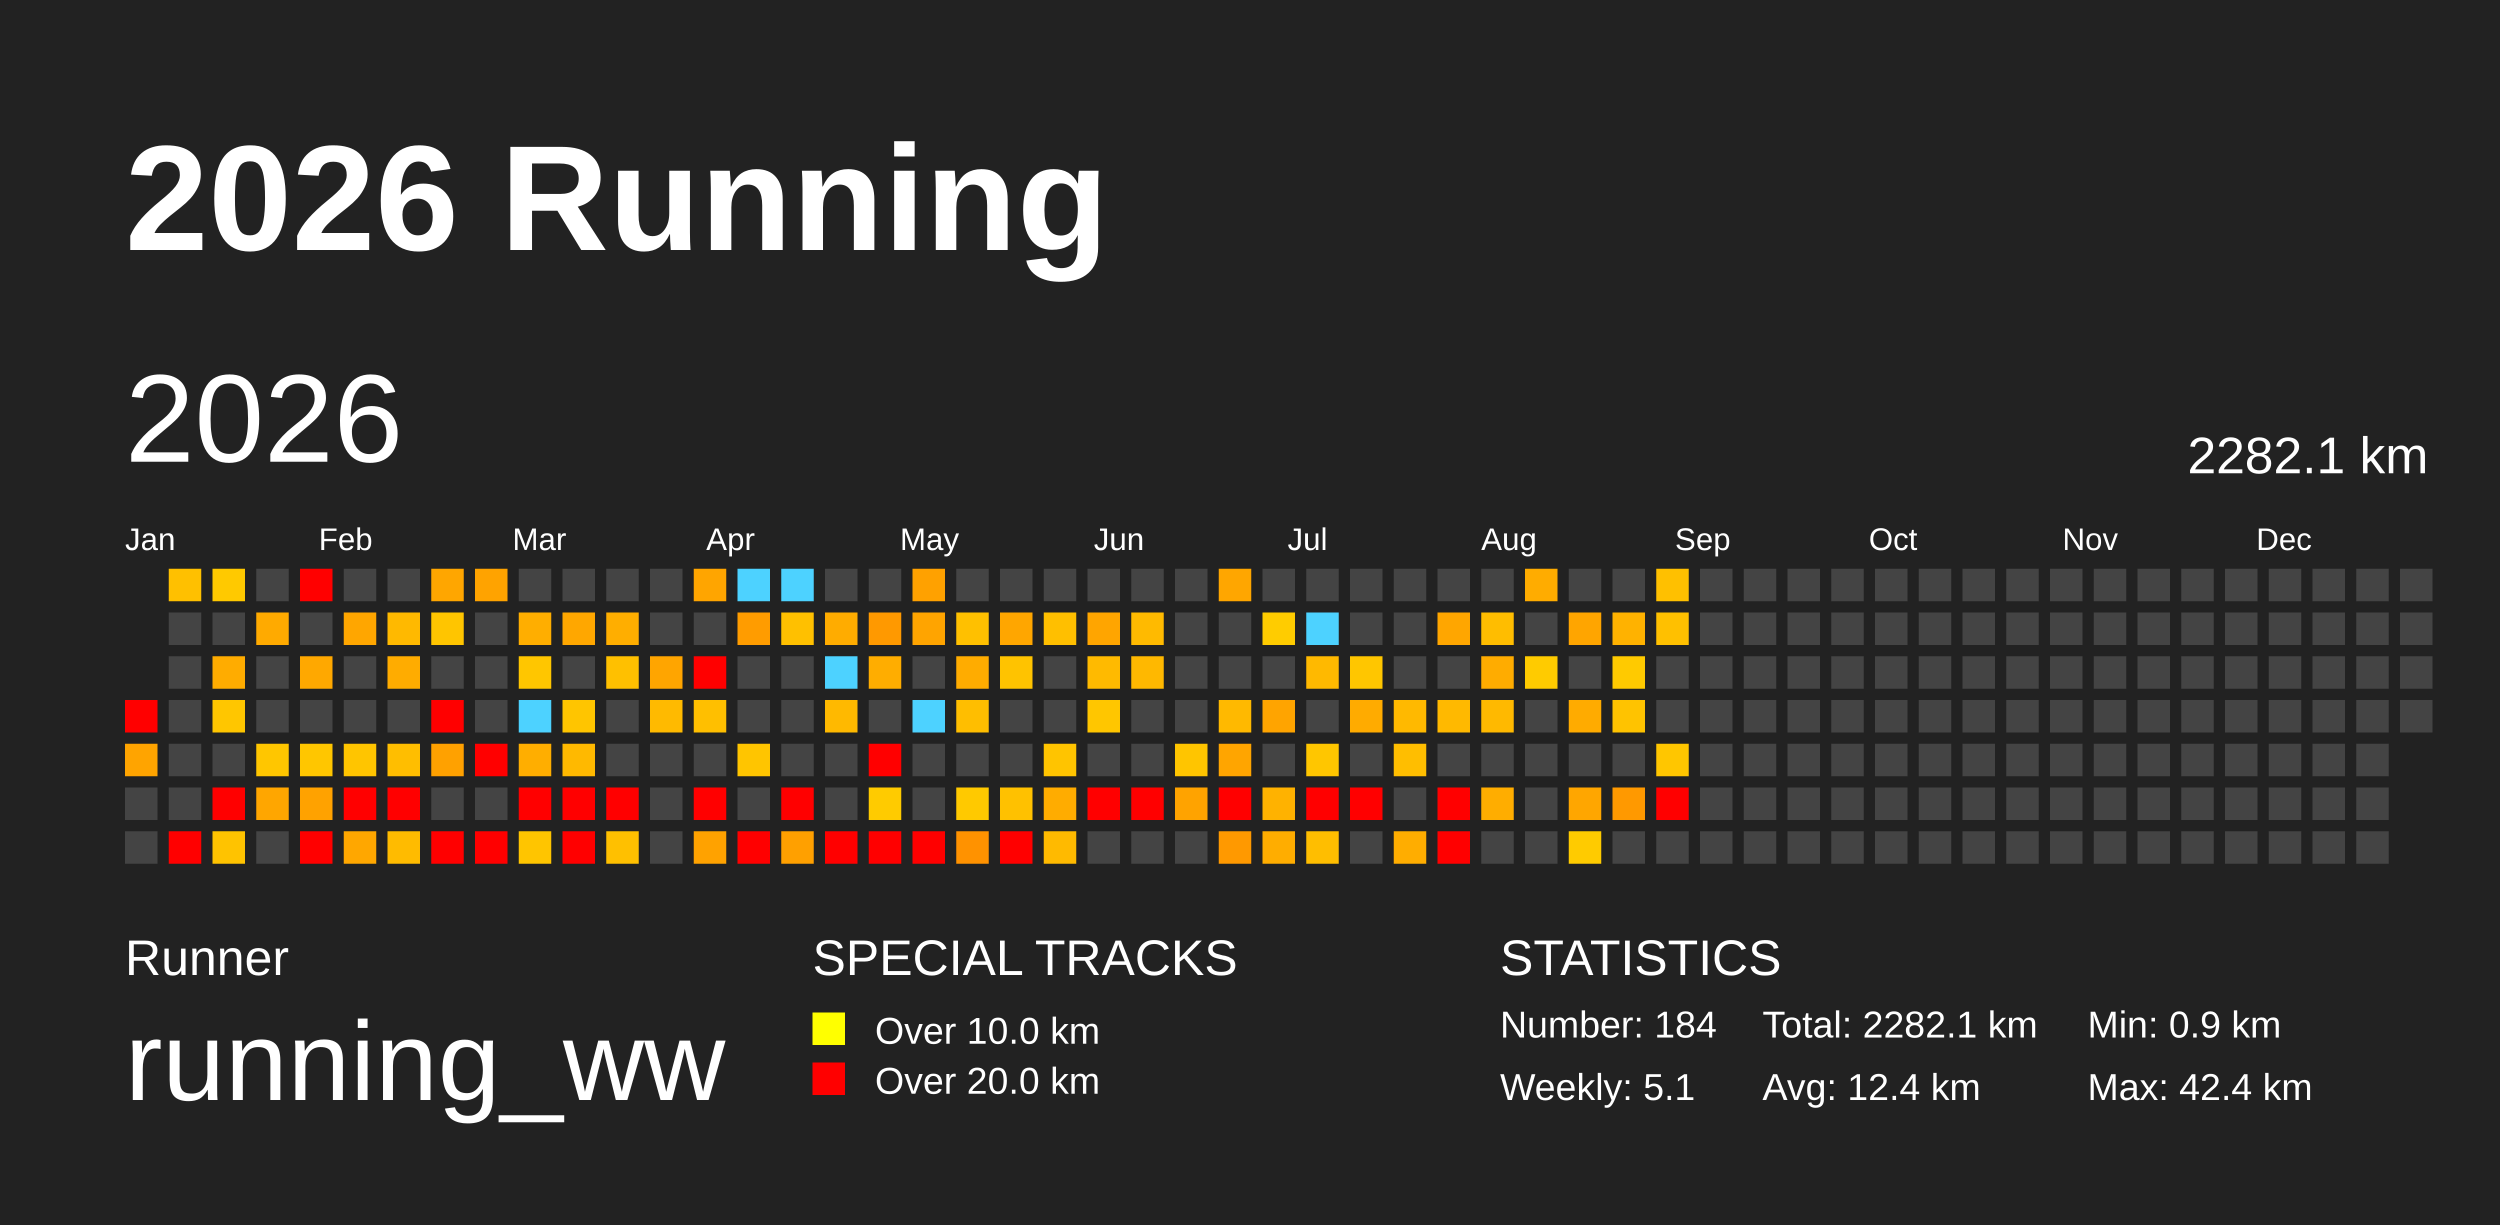
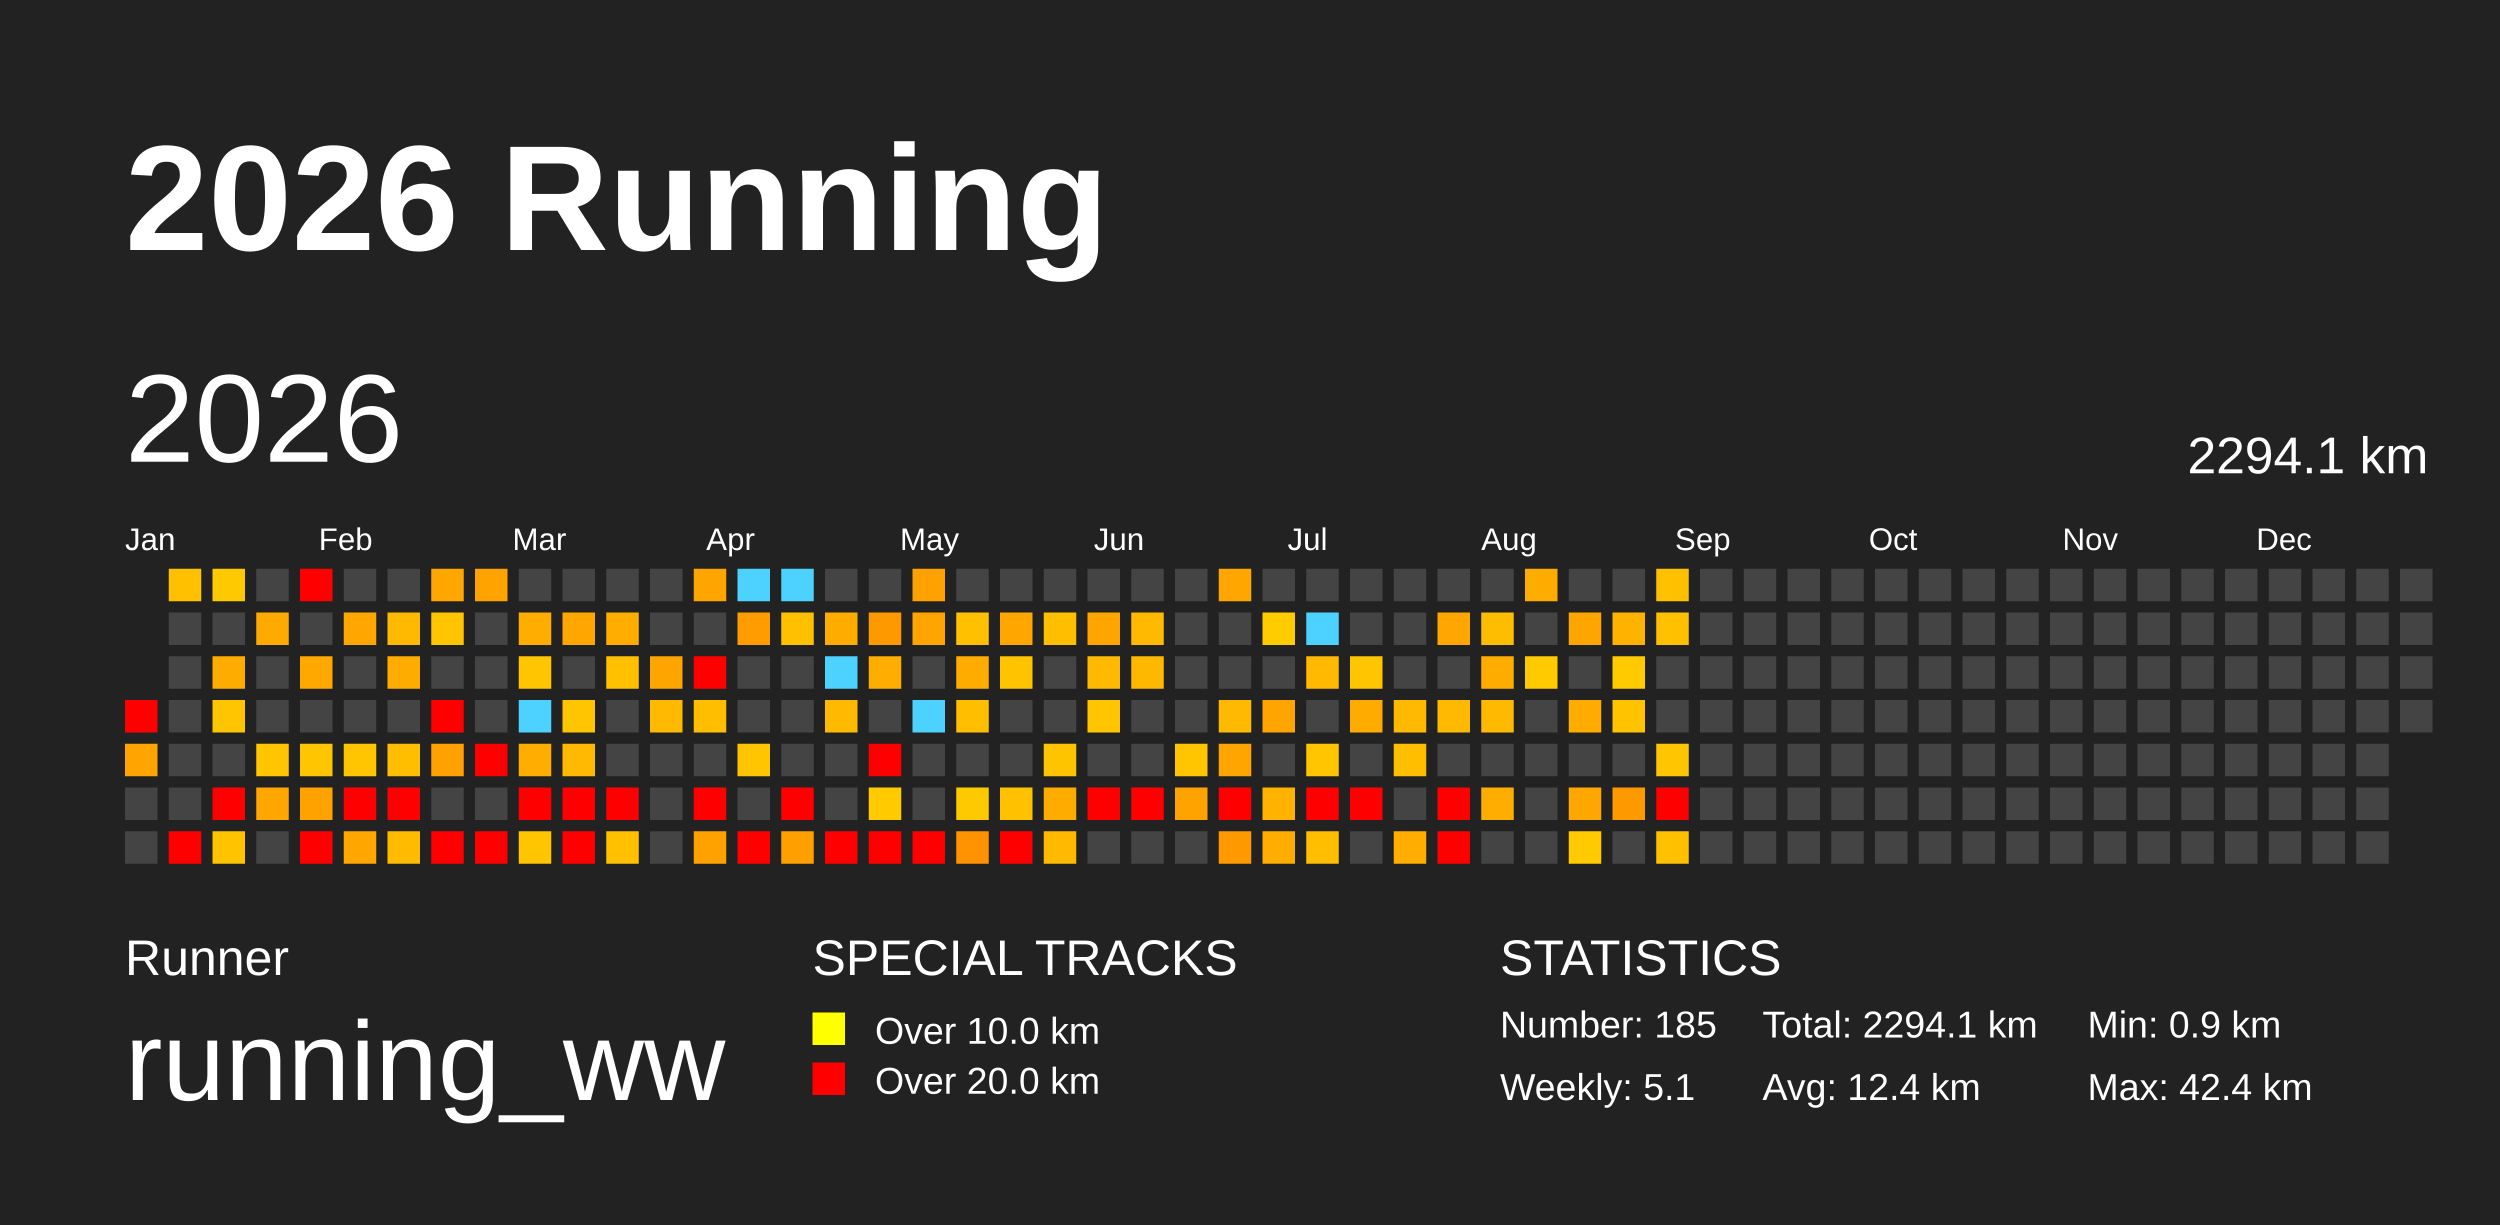
<svg xmlns="http://www.w3.org/2000/svg" baseProfile="full" height="98mm" version="1.1" viewBox="0,0,200,98" width="200mm">
  <defs />
  <rect fill="#222222" height="98" width="200" x="0" y="0" />
  <text fill="#FFFFFF" style="font-size:12px; font-family:Arial; font-weight:bold;" x="10" y="20">2026 Running</text>
  <text fill="#FFFFFF" style="font-size:4px; font-family:Arial" x="10" y="78">Runner</text>
  <text fill="#FFFFFF" style="font-size:9px; font-family:Arial" x="10" y="88">running_ww</text>
  <text fill="#FFFFFF" style="font-size:4px; font-family:Arial" x="65" y="78">SPECIAL TRACKS</text>
  <rect fill="yellow" height="2.6" width="2.6" x="65" y="81" />
  <text fill="#FFFFFF" style="font-size:3px; font-family:Arial" x="70" y="83.5">Over 10.0 km</text>
  <rect fill="red" height="2.6" width="2.6" x="65" y="85" />
  <text fill="#FFFFFF" style="font-size:3px; font-family:Arial" x="70" y="87.5">Over 20.0 km</text>
  <text fill="#FFFFFF" style="font-size:4px; font-family:Arial" x="120" y="78">STATISTICS</text>
-   <text fill="#FFFFFF" style="font-size:3px; font-family:Arial" x="120" y="83">Number: 184</text>
+   <text fill="#FFFFFF" style="font-size:3px; font-family:Arial" x="120" y="83">Number: 185</text>
  <text fill="#FFFFFF" style="font-size:3px; font-family:Arial" x="120" y="88">Weekly: 5.1</text>
-   <text fill="#FFFFFF" style="font-size:3px; font-family:Arial" x="141" y="83">Total: 2282.1 km</text>
+   <text fill="#FFFFFF" style="font-size:3px; font-family:Arial" x="141" y="83">Total: 2294.1 km</text>
  <text fill="#FFFFFF" style="font-size:3px; font-family:Arial" x="141" y="88">Avg: 12.4 km</text>
  <text fill="#FFFFFF" style="font-size:3px; font-family:Arial" x="167" y="83">Min: 0.9 km</text>
  <text fill="#FFFFFF" style="font-size:3px; font-family:Arial" x="167" y="88">Max: 42.4 km</text>
  <text dominant-baseline="hanging" fill="#FFFFFF" style="font-size:10.0px; font-family:Arial;" x="10" y="30">2026</text>
-   <text dominant-baseline="hanging" fill="#FFFFFF" style="font-size:4.125px; font-family:Arial;" x="175" y="35">2282.1 km</text>
+   <text dominant-baseline="hanging" fill="#FFFFFF" style="font-size:4.125px; font-family:Arial;" x="175" y="35">2294.1 km</text>
  <text fill="#FFFFFF" style="font-size:2.5px; font-family:Arial" x="10.0" y="44">Jan</text>
  <text fill="#FFFFFF" style="font-size:2.5px; font-family:Arial" x="25.5" y="44">Feb</text>
  <text fill="#FFFFFF" style="font-size:2.5px; font-family:Arial" x="41.0" y="44">Mar</text>
  <text fill="#FFFFFF" style="font-size:2.5px; font-family:Arial" x="56.5" y="44">Apr</text>
  <text fill="#FFFFFF" style="font-size:2.5px; font-family:Arial" x="72.0" y="44">May</text>
  <text fill="#FFFFFF" style="font-size:2.5px; font-family:Arial" x="87.5" y="44">Jun</text>
  <text fill="#FFFFFF" style="font-size:2.5px; font-family:Arial" x="103.0" y="44">Jul</text>
  <text fill="#FFFFFF" style="font-size:2.5px; font-family:Arial" x="118.5" y="44">Aug</text>
  <text fill="#FFFFFF" style="font-size:2.5px; font-family:Arial" x="134.0" y="44">Sep</text>
  <text fill="#FFFFFF" style="font-size:2.5px; font-family:Arial" x="149.5" y="44">Oct</text>
  <text fill="#FFFFFF" style="font-size:2.5px; font-family:Arial" x="165.0" y="44">Nov</text>
  <text fill="#FFFFFF" style="font-size:2.5px; font-family:Arial" x="180.5" y="44">Dec</text>
  <rect fill="red" height="2.6" width="2.6" x="10.0" y="56.0" />
  <rect fill="#ffa400" height="2.6" width="2.6" x="10.0" y="59.5" />
  <rect fill="#444444" height="2.6" width="2.6" x="10.0" y="63.0" />
  <rect fill="#444444" height="2.6" width="2.6" x="10.0" y="66.5" />
  <rect fill="#ffc000" height="2.6" width="2.6" x="13.5" y="45.5" />
  <rect fill="#444444" height="2.6" width="2.6" x="13.5" y="49.0" />
  <rect fill="#444444" height="2.6" width="2.6" x="13.5" y="52.5" />
  <rect fill="#444444" height="2.6" width="2.6" x="13.5" y="56.0" />
  <rect fill="#444444" height="2.6" width="2.6" x="13.5" y="59.5" />
  <rect fill="#444444" height="2.6" width="2.6" x="13.5" y="63.0" />
  <rect fill="red" height="2.6" width="2.6" x="13.5" y="66.5" />
  <rect fill="#ffc900" height="2.6" width="2.6" x="17.0" y="45.5" />
  <rect fill="#444444" height="2.6" width="2.6" x="17.0" y="49.0" />
  <rect fill="#ffac00" height="2.6" width="2.6" x="17.0" y="52.5" />
  <rect fill="#ffc600" height="2.6" width="2.6" x="17.0" y="56.0" />
  <rect fill="#444444" height="2.6" width="2.6" x="17.0" y="59.5" />
  <rect fill="red" height="2.6" width="2.6" x="17.0" y="63.0" />
  <rect fill="#ffc300" height="2.6" width="2.6" x="17.0" y="66.5" />
  <rect fill="#444444" height="2.6" width="2.6" x="20.5" y="45.5" />
  <rect fill="#ffaa00" height="2.6" width="2.6" x="20.5" y="49.0" />
  <rect fill="#444444" height="2.6" width="2.6" x="20.5" y="52.5" />
  <rect fill="#444444" height="2.6" width="2.6" x="20.5" y="56.0" />
  <rect fill="#ffc600" height="2.6" width="2.6" x="20.5" y="59.5" />
  <rect fill="#ffa600" height="2.6" width="2.6" x="20.5" y="63.0" />
  <rect fill="#444444" height="2.6" width="2.6" x="20.5" y="66.5" />
  <rect fill="red" height="2.6" width="2.6" x="24.0" y="45.5" />
  <rect fill="#444444" height="2.6" width="2.6" x="24.0" y="49.0" />
  <rect fill="#ffa800" height="2.6" width="2.6" x="24.0" y="52.5" />
  <rect fill="#444444" height="2.6" width="2.6" x="24.0" y="56.0" />
  <rect fill="#ffc600" height="2.6" width="2.6" x="24.0" y="59.5" />
  <rect fill="#ffa200" height="2.6" width="2.6" x="24.0" y="63.0" />
  <rect fill="red" height="2.6" width="2.6" x="24.0" y="66.5" />
  <rect fill="#444444" height="2.6" width="2.6" x="27.5" y="45.5" />
  <rect fill="#ffa600" height="2.6" width="2.6" x="27.5" y="49.0" />
  <rect fill="#444444" height="2.6" width="2.6" x="27.5" y="52.5" />
  <rect fill="#444444" height="2.6" width="2.6" x="27.5" y="56.0" />
  <rect fill="#ffc500" height="2.6" width="2.6" x="27.5" y="59.5" />
  <rect fill="red" height="2.6" width="2.6" x="27.5" y="63.0" />
  <rect fill="#ffa700" height="2.6" width="2.6" x="27.5" y="66.5" />
  <rect fill="#444444" height="2.6" width="2.6" x="31.0" y="45.5" />
  <rect fill="#ffb900" height="2.6" width="2.6" x="31.0" y="49.0" />
  <rect fill="#ffac00" height="2.6" width="2.6" x="31.0" y="52.5" />
  <rect fill="#444444" height="2.6" width="2.6" x="31.0" y="56.0" />
  <rect fill="#ffbe00" height="2.6" width="2.6" x="31.0" y="59.5" />
  <rect fill="red" height="2.6" width="2.6" x="31.0" y="63.0" />
  <rect fill="#ffbb00" height="2.6" width="2.6" x="31.0" y="66.5" />
  <rect fill="#ffa600" height="2.6" width="2.6" x="34.5" y="45.5" />
  <rect fill="#ffc500" height="2.6" width="2.6" x="34.5" y="49.0" />
  <rect fill="#444444" height="2.6" width="2.6" x="34.5" y="52.5" />
  <rect fill="red" height="2.6" width="2.6" x="34.5" y="56.0" />
  <rect fill="#ffa100" height="2.6" width="2.6" x="34.5" y="59.5" />
  <rect fill="#444444" height="2.6" width="2.6" x="34.5" y="63.0" />
  <rect fill="red" height="2.6" width="2.6" x="34.5" y="66.5" />
  <rect fill="#ffa300" height="2.6" width="2.6" x="38.0" y="45.5" />
  <rect fill="#444444" height="2.6" width="2.6" x="38.0" y="49.0" />
  <rect fill="#444444" height="2.6" width="2.6" x="38.0" y="52.5" />
  <rect fill="#444444" height="2.6" width="2.6" x="38.0" y="56.0" />
  <rect fill="red" height="2.6" width="2.6" x="38.0" y="59.5" />
  <rect fill="#444444" height="2.6" width="2.6" x="38.0" y="63.0" />
  <rect fill="red" height="2.6" width="2.6" x="38.0" y="66.5" />
  <rect fill="#444444" height="2.6" width="2.6" x="41.5" y="45.5" />
  <rect fill="#ffae00" height="2.6" width="2.6" x="41.5" y="49.0" />
  <rect fill="#ffc600" height="2.6" width="2.6" x="41.5" y="52.5" />
  <rect fill="#4dd2ff" height="2.6" width="2.6" x="41.5" y="56.0" />
  <rect fill="#ffae00" height="2.6" width="2.6" x="41.5" y="59.5" />
  <rect fill="red" height="2.6" width="2.6" x="41.5" y="63.0" />
  <rect fill="#ffc500" height="2.6" width="2.6" x="41.5" y="66.5" />
  <rect fill="#444444" height="2.6" width="2.6" x="45.0" y="45.5" />
  <rect fill="#ffa700" height="2.6" width="2.6" x="45.0" y="49.0" />
  <rect fill="#444444" height="2.6" width="2.6" x="45.0" y="52.5" />
  <rect fill="#ffc500" height="2.6" width="2.6" x="45.0" y="56.0" />
  <rect fill="#ffb900" height="2.6" width="2.6" x="45.0" y="59.5" />
  <rect fill="red" height="2.6" width="2.6" x="45.0" y="63.0" />
  <rect fill="red" height="2.6" width="2.6" x="45.0" y="66.5" />
  <rect fill="#444444" height="2.6" width="2.6" x="48.5" y="45.5" />
  <rect fill="#ffae00" height="2.6" width="2.6" x="48.5" y="49.0" />
  <rect fill="#ffc000" height="2.6" width="2.6" x="48.5" y="52.5" />
  <rect fill="#444444" height="2.6" width="2.6" x="48.5" y="56.0" />
  <rect fill="#444444" height="2.6" width="2.6" x="48.5" y="59.5" />
  <rect fill="red" height="2.6" width="2.6" x="48.5" y="63.0" />
  <rect fill="#ffc000" height="2.6" width="2.6" x="48.5" y="66.5" />
  <rect fill="#444444" height="2.6" width="2.6" x="52.0" y="45.5" />
  <rect fill="#444444" height="2.6" width="2.6" x="52.0" y="49.0" />
  <rect fill="#ffa500" height="2.6" width="2.6" x="52.0" y="52.5" />
  <rect fill="#ffba00" height="2.6" width="2.6" x="52.0" y="56.0" />
  <rect fill="#444444" height="2.6" width="2.6" x="52.0" y="59.5" />
  <rect fill="#444444" height="2.6" width="2.6" x="52.0" y="63.0" />
  <rect fill="#444444" height="2.6" width="2.6" x="52.0" y="66.5" />
  <rect fill="#ffa500" height="2.6" width="2.6" x="55.5" y="45.5" />
  <rect fill="#444444" height="2.6" width="2.6" x="55.5" y="49.0" />
  <rect fill="red" height="2.6" width="2.6" x="55.5" y="52.5" />
  <rect fill="#ffbf00" height="2.6" width="2.6" x="55.5" y="56.0" />
  <rect fill="#444444" height="2.6" width="2.6" x="55.5" y="59.5" />
  <rect fill="red" height="2.6" width="2.6" x="55.5" y="63.0" />
  <rect fill="#ffa200" height="2.6" width="2.6" x="55.5" y="66.5" />
  <rect fill="#4dd2ff" height="2.6" width="2.6" x="59.0" y="45.5" />
  <rect fill="#ff9c00" height="2.6" width="2.6" x="59.0" y="49.0" />
  <rect fill="#444444" height="2.6" width="2.6" x="59.0" y="52.5" />
  <rect fill="#444444" height="2.6" width="2.6" x="59.0" y="56.0" />
  <rect fill="#ffc500" height="2.6" width="2.6" x="59.0" y="59.5" />
  <rect fill="#444444" height="2.6" width="2.6" x="59.0" y="63.0" />
  <rect fill="red" height="2.6" width="2.6" x="59.0" y="66.5" />
  <rect fill="#4dd2ff" height="2.6" width="2.6" x="62.5" y="45.5" />
  <rect fill="#ffc000" height="2.6" width="2.6" x="62.5" y="49.0" />
  <rect fill="#444444" height="2.6" width="2.6" x="62.5" y="52.5" />
  <rect fill="#444444" height="2.6" width="2.6" x="62.5" y="56.0" />
  <rect fill="#444444" height="2.6" width="2.6" x="62.5" y="59.5" />
  <rect fill="red" height="2.6" width="2.6" x="62.5" y="63.0" />
  <rect fill="#ffa000" height="2.6" width="2.6" x="62.5" y="66.5" />
  <rect fill="#444444" height="2.6" width="2.6" x="66.0" y="45.5" />
  <rect fill="#ffac00" height="2.6" width="2.6" x="66.0" y="49.0" />
  <rect fill="#4dd2ff" height="2.6" width="2.6" x="66.0" y="52.5" />
  <rect fill="#ffb900" height="2.6" width="2.6" x="66.0" y="56.0" />
  <rect fill="#444444" height="2.6" width="2.6" x="66.0" y="59.5" />
  <rect fill="#444444" height="2.6" width="2.6" x="66.0" y="63.0" />
  <rect fill="red" height="2.6" width="2.6" x="66.0" y="66.5" />
  <rect fill="#444444" height="2.6" width="2.6" x="69.5" y="45.5" />
  <rect fill="#ff9900" height="2.6" width="2.6" x="69.5" y="49.0" />
  <rect fill="#ffad00" height="2.6" width="2.6" x="69.5" y="52.5" />
  <rect fill="#444444" height="2.6" width="2.6" x="69.5" y="56.0" />
  <rect fill="red" height="2.6" width="2.6" x="69.5" y="59.5" />
  <rect fill="#ffcb00" height="2.6" width="2.6" x="69.5" y="63.0" />
  <rect fill="red" height="2.6" width="2.6" x="69.5" y="66.5" />
  <rect fill="#ffa100" height="2.6" width="2.6" x="73.0" y="45.5" />
  <rect fill="#ffa400" height="2.6" width="2.6" x="73.0" y="49.0" />
  <rect fill="#444444" height="2.6" width="2.6" x="73.0" y="52.5" />
  <rect fill="#4dd2ff" height="2.6" width="2.6" x="73.0" y="56.0" />
  <rect fill="#444444" height="2.6" width="2.6" x="73.0" y="59.5" />
  <rect fill="#444444" height="2.6" width="2.6" x="73.0" y="63.0" />
  <rect fill="red" height="2.6" width="2.6" x="73.0" y="66.5" />
  <rect fill="#444444" height="2.6" width="2.6" x="76.5" y="45.5" />
  <rect fill="#ffc000" height="2.6" width="2.6" x="76.5" y="49.0" />
  <rect fill="#ffac00" height="2.6" width="2.6" x="76.5" y="52.5" />
  <rect fill="#ffbe00" height="2.6" width="2.6" x="76.5" y="56.0" />
  <rect fill="#444444" height="2.6" width="2.6" x="76.5" y="59.5" />
  <rect fill="#ffc900" height="2.6" width="2.6" x="76.5" y="63.0" />
  <rect fill="#ff9200" height="2.6" width="2.6" x="76.5" y="66.5" />
  <rect fill="#444444" height="2.6" width="2.6" x="80.0" y="45.5" />
  <rect fill="#ffa600" height="2.6" width="2.6" x="80.0" y="49.0" />
  <rect fill="#ffc300" height="2.6" width="2.6" x="80.0" y="52.5" />
  <rect fill="#444444" height="2.6" width="2.6" x="80.0" y="56.0" />
  <rect fill="#444444" height="2.6" width="2.6" x="80.0" y="59.5" />
  <rect fill="#ffc100" height="2.6" width="2.6" x="80.0" y="63.0" />
  <rect fill="red" height="2.6" width="2.6" x="80.0" y="66.5" />
  <rect fill="#444444" height="2.6" width="2.6" x="83.5" y="45.5" />
  <rect fill="#ffbf00" height="2.6" width="2.6" x="83.5" y="49.0" />
  <rect fill="#444444" height="2.6" width="2.6" x="83.5" y="52.5" />
  <rect fill="#444444" height="2.6" width="2.6" x="83.5" y="56.0" />
  <rect fill="#ffc400" height="2.6" width="2.6" x="83.5" y="59.5" />
  <rect fill="#ffac00" height="2.6" width="2.6" x="83.5" y="63.0" />
  <rect fill="#ffba00" height="2.6" width="2.6" x="83.5" y="66.5" />
  <rect fill="#444444" height="2.6" width="2.6" x="87.0" y="45.5" />
  <rect fill="#ffa500" height="2.6" width="2.6" x="87.0" y="49.0" />
  <rect fill="#ffba00" height="2.6" width="2.6" x="87.0" y="52.5" />
  <rect fill="#ffc600" height="2.6" width="2.6" x="87.0" y="56.0" />
  <rect fill="#444444" height="2.6" width="2.6" x="87.0" y="59.5" />
  <rect fill="red" height="2.6" width="2.6" x="87.0" y="63.0" />
  <rect fill="#444444" height="2.6" width="2.6" x="87.0" y="66.5" />
  <rect fill="#444444" height="2.6" width="2.6" x="90.5" y="45.5" />
  <rect fill="#ffba00" height="2.6" width="2.6" x="90.5" y="49.0" />
  <rect fill="#ffb800" height="2.6" width="2.6" x="90.5" y="52.5" />
  <rect fill="#444444" height="2.6" width="2.6" x="90.5" y="56.0" />
  <rect fill="#444444" height="2.6" width="2.6" x="90.5" y="59.5" />
  <rect fill="red" height="2.6" width="2.6" x="90.5" y="63.0" />
  <rect fill="#444444" height="2.6" width="2.6" x="90.5" y="66.5" />
  <rect fill="#444444" height="2.6" width="2.6" x="94.0" y="45.5" />
  <rect fill="#444444" height="2.6" width="2.6" x="94.0" y="49.0" />
  <rect fill="#444444" height="2.6" width="2.6" x="94.0" y="52.5" />
  <rect fill="#444444" height="2.6" width="2.6" x="94.0" y="56.0" />
  <rect fill="#ffc500" height="2.6" width="2.6" x="94.0" y="59.5" />
  <rect fill="#ffa300" height="2.6" width="2.6" x="94.0" y="63.0" />
  <rect fill="#444444" height="2.6" width="2.6" x="94.0" y="66.5" />
  <rect fill="#ffa600" height="2.6" width="2.6" x="97.5" y="45.5" />
  <rect fill="#444444" height="2.6" width="2.6" x="97.5" y="49.0" />
  <rect fill="#444444" height="2.6" width="2.6" x="97.5" y="52.5" />
  <rect fill="#ffb900" height="2.6" width="2.6" x="97.5" y="56.0" />
  <rect fill="#ffa500" height="2.6" width="2.6" x="97.5" y="59.5" />
  <rect fill="red" height="2.6" width="2.6" x="97.5" y="63.0" />
  <rect fill="#ff9900" height="2.6" width="2.6" x="97.5" y="66.5" />
  <rect fill="#444444" height="2.6" width="2.6" x="101.0" y="45.5" />
  <rect fill="#ffcc00" height="2.6" width="2.6" x="101.0" y="49.0" />
  <rect fill="#444444" height="2.6" width="2.6" x="101.0" y="52.5" />
  <rect fill="#ffa400" height="2.6" width="2.6" x="101.0" y="56.0" />
  <rect fill="#444444" height="2.6" width="2.6" x="101.0" y="59.5" />
  <rect fill="#ffb200" height="2.6" width="2.6" x="101.0" y="63.0" />
  <rect fill="#ffad00" height="2.6" width="2.6" x="101.0" y="66.5" />
  <rect fill="#444444" height="2.6" width="2.6" x="104.5" y="45.5" />
  <rect fill="#4dd2ff" height="2.6" width="2.6" x="104.5" y="49.0" />
  <rect fill="#ffb900" height="2.6" width="2.6" x="104.5" y="52.5" />
  <rect fill="#444444" height="2.6" width="2.6" x="104.5" y="56.0" />
  <rect fill="#ffc600" height="2.6" width="2.6" x="104.5" y="59.5" />
  <rect fill="red" height="2.6" width="2.6" x="104.5" y="63.0" />
  <rect fill="#ffbe00" height="2.6" width="2.6" x="104.5" y="66.5" />
  <rect fill="#444444" height="2.6" width="2.6" x="108.0" y="45.5" />
  <rect fill="#444444" height="2.6" width="2.6" x="108.0" y="49.0" />
  <rect fill="#ffc600" height="2.6" width="2.6" x="108.0" y="52.5" />
  <rect fill="#ffab00" height="2.6" width="2.6" x="108.0" y="56.0" />
  <rect fill="#444444" height="2.6" width="2.6" x="108.0" y="59.5" />
  <rect fill="red" height="2.6" width="2.6" x="108.0" y="63.0" />
  <rect fill="#444444" height="2.6" width="2.6" x="108.0" y="66.5" />
  <rect fill="#444444" height="2.6" width="2.6" x="111.5" y="45.5" />
  <rect fill="#444444" height="2.6" width="2.6" x="111.5" y="49.0" />
  <rect fill="#444444" height="2.6" width="2.6" x="111.5" y="52.5" />
  <rect fill="#ffb900" height="2.6" width="2.6" x="111.5" y="56.0" />
  <rect fill="#ffbe00" height="2.6" width="2.6" x="111.5" y="59.5" />
  <rect fill="#444444" height="2.6" width="2.6" x="111.5" y="63.0" />
  <rect fill="#ffad00" height="2.6" width="2.6" x="111.5" y="66.5" />
  <rect fill="#444444" height="2.6" width="2.6" x="115.0" y="45.5" />
  <rect fill="#ffa600" height="2.6" width="2.6" x="115.0" y="49.0" />
  <rect fill="#444444" height="2.6" width="2.6" x="115.0" y="52.5" />
  <rect fill="#ffb900" height="2.6" width="2.6" x="115.0" y="56.0" />
  <rect fill="#444444" height="2.6" width="2.6" x="115.0" y="59.5" />
  <rect fill="red" height="2.6" width="2.6" x="115.0" y="63.0" />
  <rect fill="red" height="2.6" width="2.6" x="115.0" y="66.5" />
  <rect fill="#444444" height="2.6" width="2.6" x="118.5" y="45.5" />
  <rect fill="#ffbd00" height="2.6" width="2.6" x="118.5" y="49.0" />
  <rect fill="#ffac00" height="2.6" width="2.6" x="118.5" y="52.5" />
  <rect fill="#ffb900" height="2.6" width="2.6" x="118.5" y="56.0" />
  <rect fill="#444444" height="2.6" width="2.6" x="118.5" y="59.5" />
  <rect fill="#ffad00" height="2.6" width="2.6" x="118.5" y="63.0" />
  <rect fill="#444444" height="2.6" width="2.6" x="118.5" y="66.5" />
  <rect fill="#ffac00" height="2.6" width="2.6" x="122.0" y="45.5" />
  <rect fill="#444444" height="2.6" width="2.6" x="122.0" y="49.0" />
  <rect fill="#ffcb00" height="2.6" width="2.6" x="122.0" y="52.5" />
  <rect fill="#444444" height="2.6" width="2.6" x="122.0" y="56.0" />
  <rect fill="#444444" height="2.6" width="2.6" x="122.0" y="59.5" />
  <rect fill="#444444" height="2.6" width="2.6" x="122.0" y="63.0" />
  <rect fill="#444444" height="2.6" width="2.6" x="122.0" y="66.5" />
  <rect fill="#444444" height="2.6" width="2.6" x="125.5" y="45.5" />
  <rect fill="#ffa500" height="2.6" width="2.6" x="125.5" y="49.0" />
  <rect fill="#444444" height="2.6" width="2.6" x="125.5" y="52.5" />
  <rect fill="#ffab00" height="2.6" width="2.6" x="125.5" y="56.0" />
  <rect fill="#444444" height="2.6" width="2.6" x="125.5" y="59.5" />
  <rect fill="#ffa600" height="2.6" width="2.6" x="125.5" y="63.0" />
  <rect fill="#ffcb00" height="2.6" width="2.6" x="125.5" y="66.5" />
  <rect fill="#444444" height="2.6" width="2.6" x="129.0" y="45.5" />
  <rect fill="#ffb200" height="2.6" width="2.6" x="129.0" y="49.0" />
  <rect fill="#ffca00" height="2.6" width="2.6" x="129.0" y="52.5" />
  <rect fill="#ffc300" height="2.6" width="2.6" x="129.0" y="56.0" />
  <rect fill="#444444" height="2.6" width="2.6" x="129.0" y="59.5" />
  <rect fill="#ff9900" height="2.6" width="2.6" x="129.0" y="63.0" />
  <rect fill="#444444" height="2.6" width="2.6" x="129.0" y="66.5" />
  <rect fill="#ffc000" height="2.6" width="2.6" x="132.5" y="45.5" />
  <rect fill="#ffc000" height="2.6" width="2.6" x="132.5" y="49.0" />
  <rect fill="#444444" height="2.6" width="2.6" x="132.5" y="52.5" />
  <rect fill="#444444" height="2.6" width="2.6" x="132.5" y="56.0" />
  <rect fill="#ffc600" height="2.6" width="2.6" x="132.5" y="59.5" />
  <rect fill="red" height="2.6" width="2.6" x="132.5" y="63.0" />
-   <rect fill="#444444" height="2.6" width="2.6" x="132.5" y="66.5" />
+   <rect fill="#ffc000" height="2.6" width="2.6" x="132.5" y="66.5" />
  <rect fill="#444444" height="2.6" width="2.6" x="136.0" y="45.5" />
  <rect fill="#444444" height="2.6" width="2.6" x="136.0" y="49.0" />
  <rect fill="#444444" height="2.6" width="2.6" x="136.0" y="52.5" />
  <rect fill="#444444" height="2.6" width="2.6" x="136.0" y="56.0" />
  <rect fill="#444444" height="2.6" width="2.6" x="136.0" y="59.5" />
  <rect fill="#444444" height="2.6" width="2.6" x="136.0" y="63.0" />
  <rect fill="#444444" height="2.6" width="2.6" x="136.0" y="66.5" />
  <rect fill="#444444" height="2.6" width="2.6" x="139.5" y="45.5" />
  <rect fill="#444444" height="2.6" width="2.6" x="139.5" y="49.0" />
  <rect fill="#444444" height="2.6" width="2.6" x="139.5" y="52.5" />
  <rect fill="#444444" height="2.6" width="2.6" x="139.5" y="56.0" />
  <rect fill="#444444" height="2.6" width="2.6" x="139.5" y="59.5" />
  <rect fill="#444444" height="2.6" width="2.6" x="139.5" y="63.0" />
  <rect fill="#444444" height="2.6" width="2.6" x="139.5" y="66.5" />
  <rect fill="#444444" height="2.6" width="2.6" x="143.0" y="45.5" />
  <rect fill="#444444" height="2.6" width="2.6" x="143.0" y="49.0" />
  <rect fill="#444444" height="2.6" width="2.6" x="143.0" y="52.5" />
  <rect fill="#444444" height="2.6" width="2.6" x="143.0" y="56.0" />
  <rect fill="#444444" height="2.6" width="2.6" x="143.0" y="59.5" />
  <rect fill="#444444" height="2.6" width="2.6" x="143.0" y="63.0" />
  <rect fill="#444444" height="2.6" width="2.6" x="143.0" y="66.5" />
  <rect fill="#444444" height="2.6" width="2.6" x="146.5" y="45.5" />
  <rect fill="#444444" height="2.6" width="2.6" x="146.5" y="49.0" />
  <rect fill="#444444" height="2.6" width="2.6" x="146.5" y="52.5" />
  <rect fill="#444444" height="2.6" width="2.6" x="146.5" y="56.0" />
  <rect fill="#444444" height="2.6" width="2.6" x="146.5" y="59.5" />
  <rect fill="#444444" height="2.6" width="2.6" x="146.5" y="63.0" />
  <rect fill="#444444" height="2.6" width="2.6" x="146.5" y="66.5" />
  <rect fill="#444444" height="2.6" width="2.6" x="150.0" y="45.5" />
  <rect fill="#444444" height="2.6" width="2.6" x="150.0" y="49.0" />
  <rect fill="#444444" height="2.6" width="2.6" x="150.0" y="52.5" />
  <rect fill="#444444" height="2.6" width="2.6" x="150.0" y="56.0" />
  <rect fill="#444444" height="2.6" width="2.6" x="150.0" y="59.5" />
  <rect fill="#444444" height="2.6" width="2.6" x="150.0" y="63.0" />
  <rect fill="#444444" height="2.6" width="2.6" x="150.0" y="66.5" />
  <rect fill="#444444" height="2.6" width="2.6" x="153.5" y="45.5" />
  <rect fill="#444444" height="2.6" width="2.6" x="153.5" y="49.0" />
  <rect fill="#444444" height="2.6" width="2.6" x="153.5" y="52.5" />
  <rect fill="#444444" height="2.6" width="2.6" x="153.5" y="56.0" />
  <rect fill="#444444" height="2.6" width="2.6" x="153.5" y="59.5" />
  <rect fill="#444444" height="2.6" width="2.6" x="153.5" y="63.0" />
  <rect fill="#444444" height="2.6" width="2.6" x="153.5" y="66.5" />
  <rect fill="#444444" height="2.6" width="2.6" x="157.0" y="45.5" />
  <rect fill="#444444" height="2.6" width="2.6" x="157.0" y="49.0" />
  <rect fill="#444444" height="2.6" width="2.6" x="157.0" y="52.5" />
  <rect fill="#444444" height="2.6" width="2.6" x="157.0" y="56.0" />
  <rect fill="#444444" height="2.6" width="2.6" x="157.0" y="59.5" />
  <rect fill="#444444" height="2.6" width="2.6" x="157.0" y="63.0" />
  <rect fill="#444444" height="2.6" width="2.6" x="157.0" y="66.5" />
  <rect fill="#444444" height="2.6" width="2.6" x="160.5" y="45.5" />
  <rect fill="#444444" height="2.6" width="2.6" x="160.5" y="49.0" />
  <rect fill="#444444" height="2.6" width="2.6" x="160.5" y="52.5" />
  <rect fill="#444444" height="2.6" width="2.6" x="160.5" y="56.0" />
  <rect fill="#444444" height="2.6" width="2.6" x="160.5" y="59.5" />
  <rect fill="#444444" height="2.6" width="2.6" x="160.5" y="63.0" />
  <rect fill="#444444" height="2.6" width="2.6" x="160.5" y="66.5" />
  <rect fill="#444444" height="2.6" width="2.6" x="164.0" y="45.5" />
  <rect fill="#444444" height="2.6" width="2.6" x="164.0" y="49.0" />
  <rect fill="#444444" height="2.6" width="2.6" x="164.0" y="52.5" />
  <rect fill="#444444" height="2.6" width="2.6" x="164.0" y="56.0" />
  <rect fill="#444444" height="2.6" width="2.6" x="164.0" y="59.5" />
  <rect fill="#444444" height="2.6" width="2.6" x="164.0" y="63.0" />
  <rect fill="#444444" height="2.6" width="2.6" x="164.0" y="66.5" />
  <rect fill="#444444" height="2.6" width="2.6" x="167.5" y="45.5" />
  <rect fill="#444444" height="2.6" width="2.6" x="167.5" y="49.0" />
  <rect fill="#444444" height="2.6" width="2.6" x="167.5" y="52.5" />
  <rect fill="#444444" height="2.6" width="2.6" x="167.5" y="56.0" />
  <rect fill="#444444" height="2.6" width="2.6" x="167.5" y="59.5" />
  <rect fill="#444444" height="2.6" width="2.6" x="167.5" y="63.0" />
  <rect fill="#444444" height="2.6" width="2.6" x="167.5" y="66.5" />
  <rect fill="#444444" height="2.6" width="2.6" x="171.0" y="45.5" />
  <rect fill="#444444" height="2.6" width="2.6" x="171.0" y="49.0" />
  <rect fill="#444444" height="2.6" width="2.6" x="171.0" y="52.5" />
  <rect fill="#444444" height="2.6" width="2.6" x="171.0" y="56.0" />
  <rect fill="#444444" height="2.6" width="2.6" x="171.0" y="59.5" />
  <rect fill="#444444" height="2.6" width="2.6" x="171.0" y="63.0" />
  <rect fill="#444444" height="2.6" width="2.6" x="171.0" y="66.5" />
  <rect fill="#444444" height="2.6" width="2.6" x="174.5" y="45.5" />
  <rect fill="#444444" height="2.6" width="2.6" x="174.5" y="49.0" />
  <rect fill="#444444" height="2.6" width="2.6" x="174.5" y="52.5" />
  <rect fill="#444444" height="2.6" width="2.6" x="174.5" y="56.0" />
  <rect fill="#444444" height="2.6" width="2.6" x="174.5" y="59.5" />
  <rect fill="#444444" height="2.6" width="2.6" x="174.5" y="63.0" />
  <rect fill="#444444" height="2.6" width="2.6" x="174.5" y="66.5" />
  <rect fill="#444444" height="2.6" width="2.6" x="178.0" y="45.5" />
  <rect fill="#444444" height="2.6" width="2.6" x="178.0" y="49.0" />
  <rect fill="#444444" height="2.6" width="2.6" x="178.0" y="52.5" />
  <rect fill="#444444" height="2.6" width="2.6" x="178.0" y="56.0" />
  <rect fill="#444444" height="2.6" width="2.6" x="178.0" y="59.5" />
  <rect fill="#444444" height="2.6" width="2.6" x="178.0" y="63.0" />
  <rect fill="#444444" height="2.6" width="2.6" x="178.0" y="66.5" />
  <rect fill="#444444" height="2.6" width="2.6" x="181.5" y="45.5" />
  <rect fill="#444444" height="2.6" width="2.6" x="181.5" y="49.0" />
  <rect fill="#444444" height="2.6" width="2.6" x="181.5" y="52.5" />
  <rect fill="#444444" height="2.6" width="2.6" x="181.5" y="56.0" />
  <rect fill="#444444" height="2.6" width="2.6" x="181.5" y="59.5" />
  <rect fill="#444444" height="2.6" width="2.6" x="181.5" y="63.0" />
  <rect fill="#444444" height="2.6" width="2.6" x="181.5" y="66.5" />
  <rect fill="#444444" height="2.6" width="2.6" x="185.0" y="45.5" />
  <rect fill="#444444" height="2.6" width="2.6" x="185.0" y="49.0" />
  <rect fill="#444444" height="2.6" width="2.6" x="185.0" y="52.5" />
  <rect fill="#444444" height="2.6" width="2.6" x="185.0" y="56.0" />
  <rect fill="#444444" height="2.6" width="2.6" x="185.0" y="59.5" />
  <rect fill="#444444" height="2.6" width="2.6" x="185.0" y="63.0" />
  <rect fill="#444444" height="2.6" width="2.6" x="185.0" y="66.5" />
  <rect fill="#444444" height="2.6" width="2.6" x="188.5" y="45.5" />
  <rect fill="#444444" height="2.6" width="2.6" x="188.5" y="49.0" />
  <rect fill="#444444" height="2.6" width="2.6" x="188.5" y="52.5" />
  <rect fill="#444444" height="2.6" width="2.6" x="188.5" y="56.0" />
  <rect fill="#444444" height="2.6" width="2.6" x="188.5" y="59.5" />
  <rect fill="#444444" height="2.6" width="2.6" x="188.5" y="63.0" />
  <rect fill="#444444" height="2.6" width="2.6" x="188.5" y="66.5" />
  <rect fill="#444444" height="2.6" width="2.6" x="192.0" y="45.5" />
  <rect fill="#444444" height="2.6" width="2.6" x="192.0" y="49.0" />
  <rect fill="#444444" height="2.6" width="2.6" x="192.0" y="52.5" />
  <rect fill="#444444" height="2.6" width="2.6" x="192.0" y="56.0" />
</svg>
